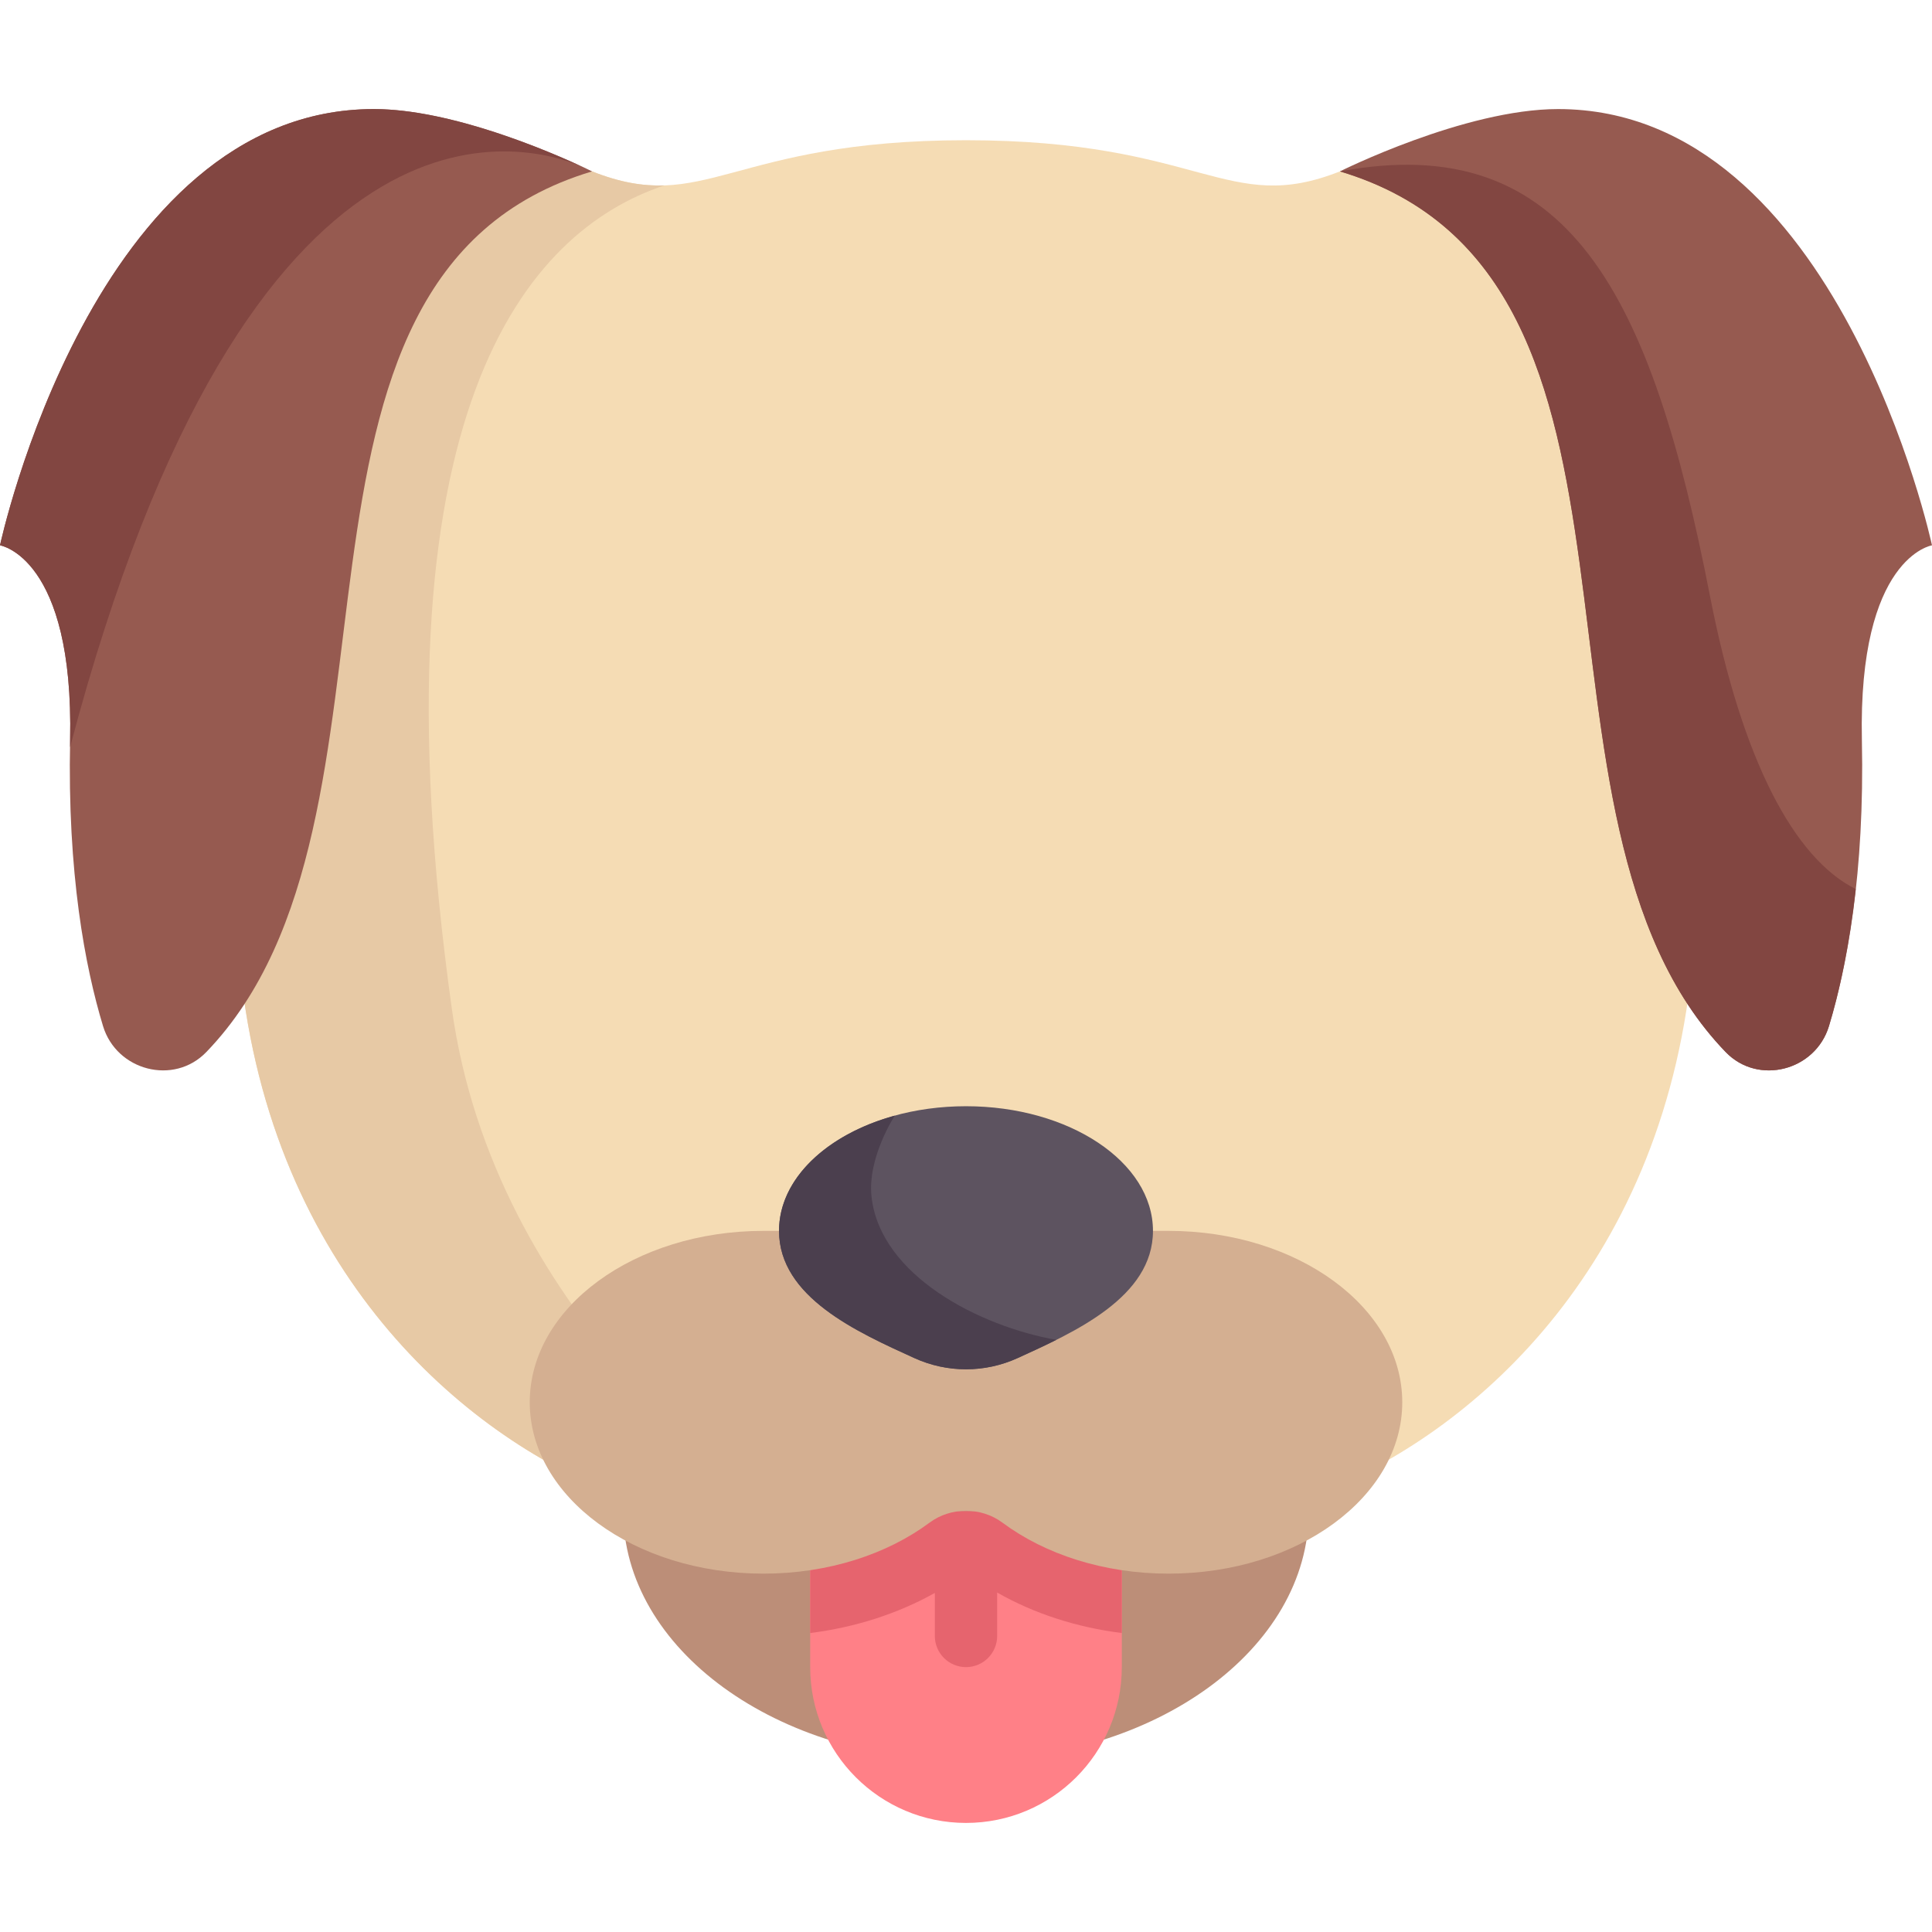
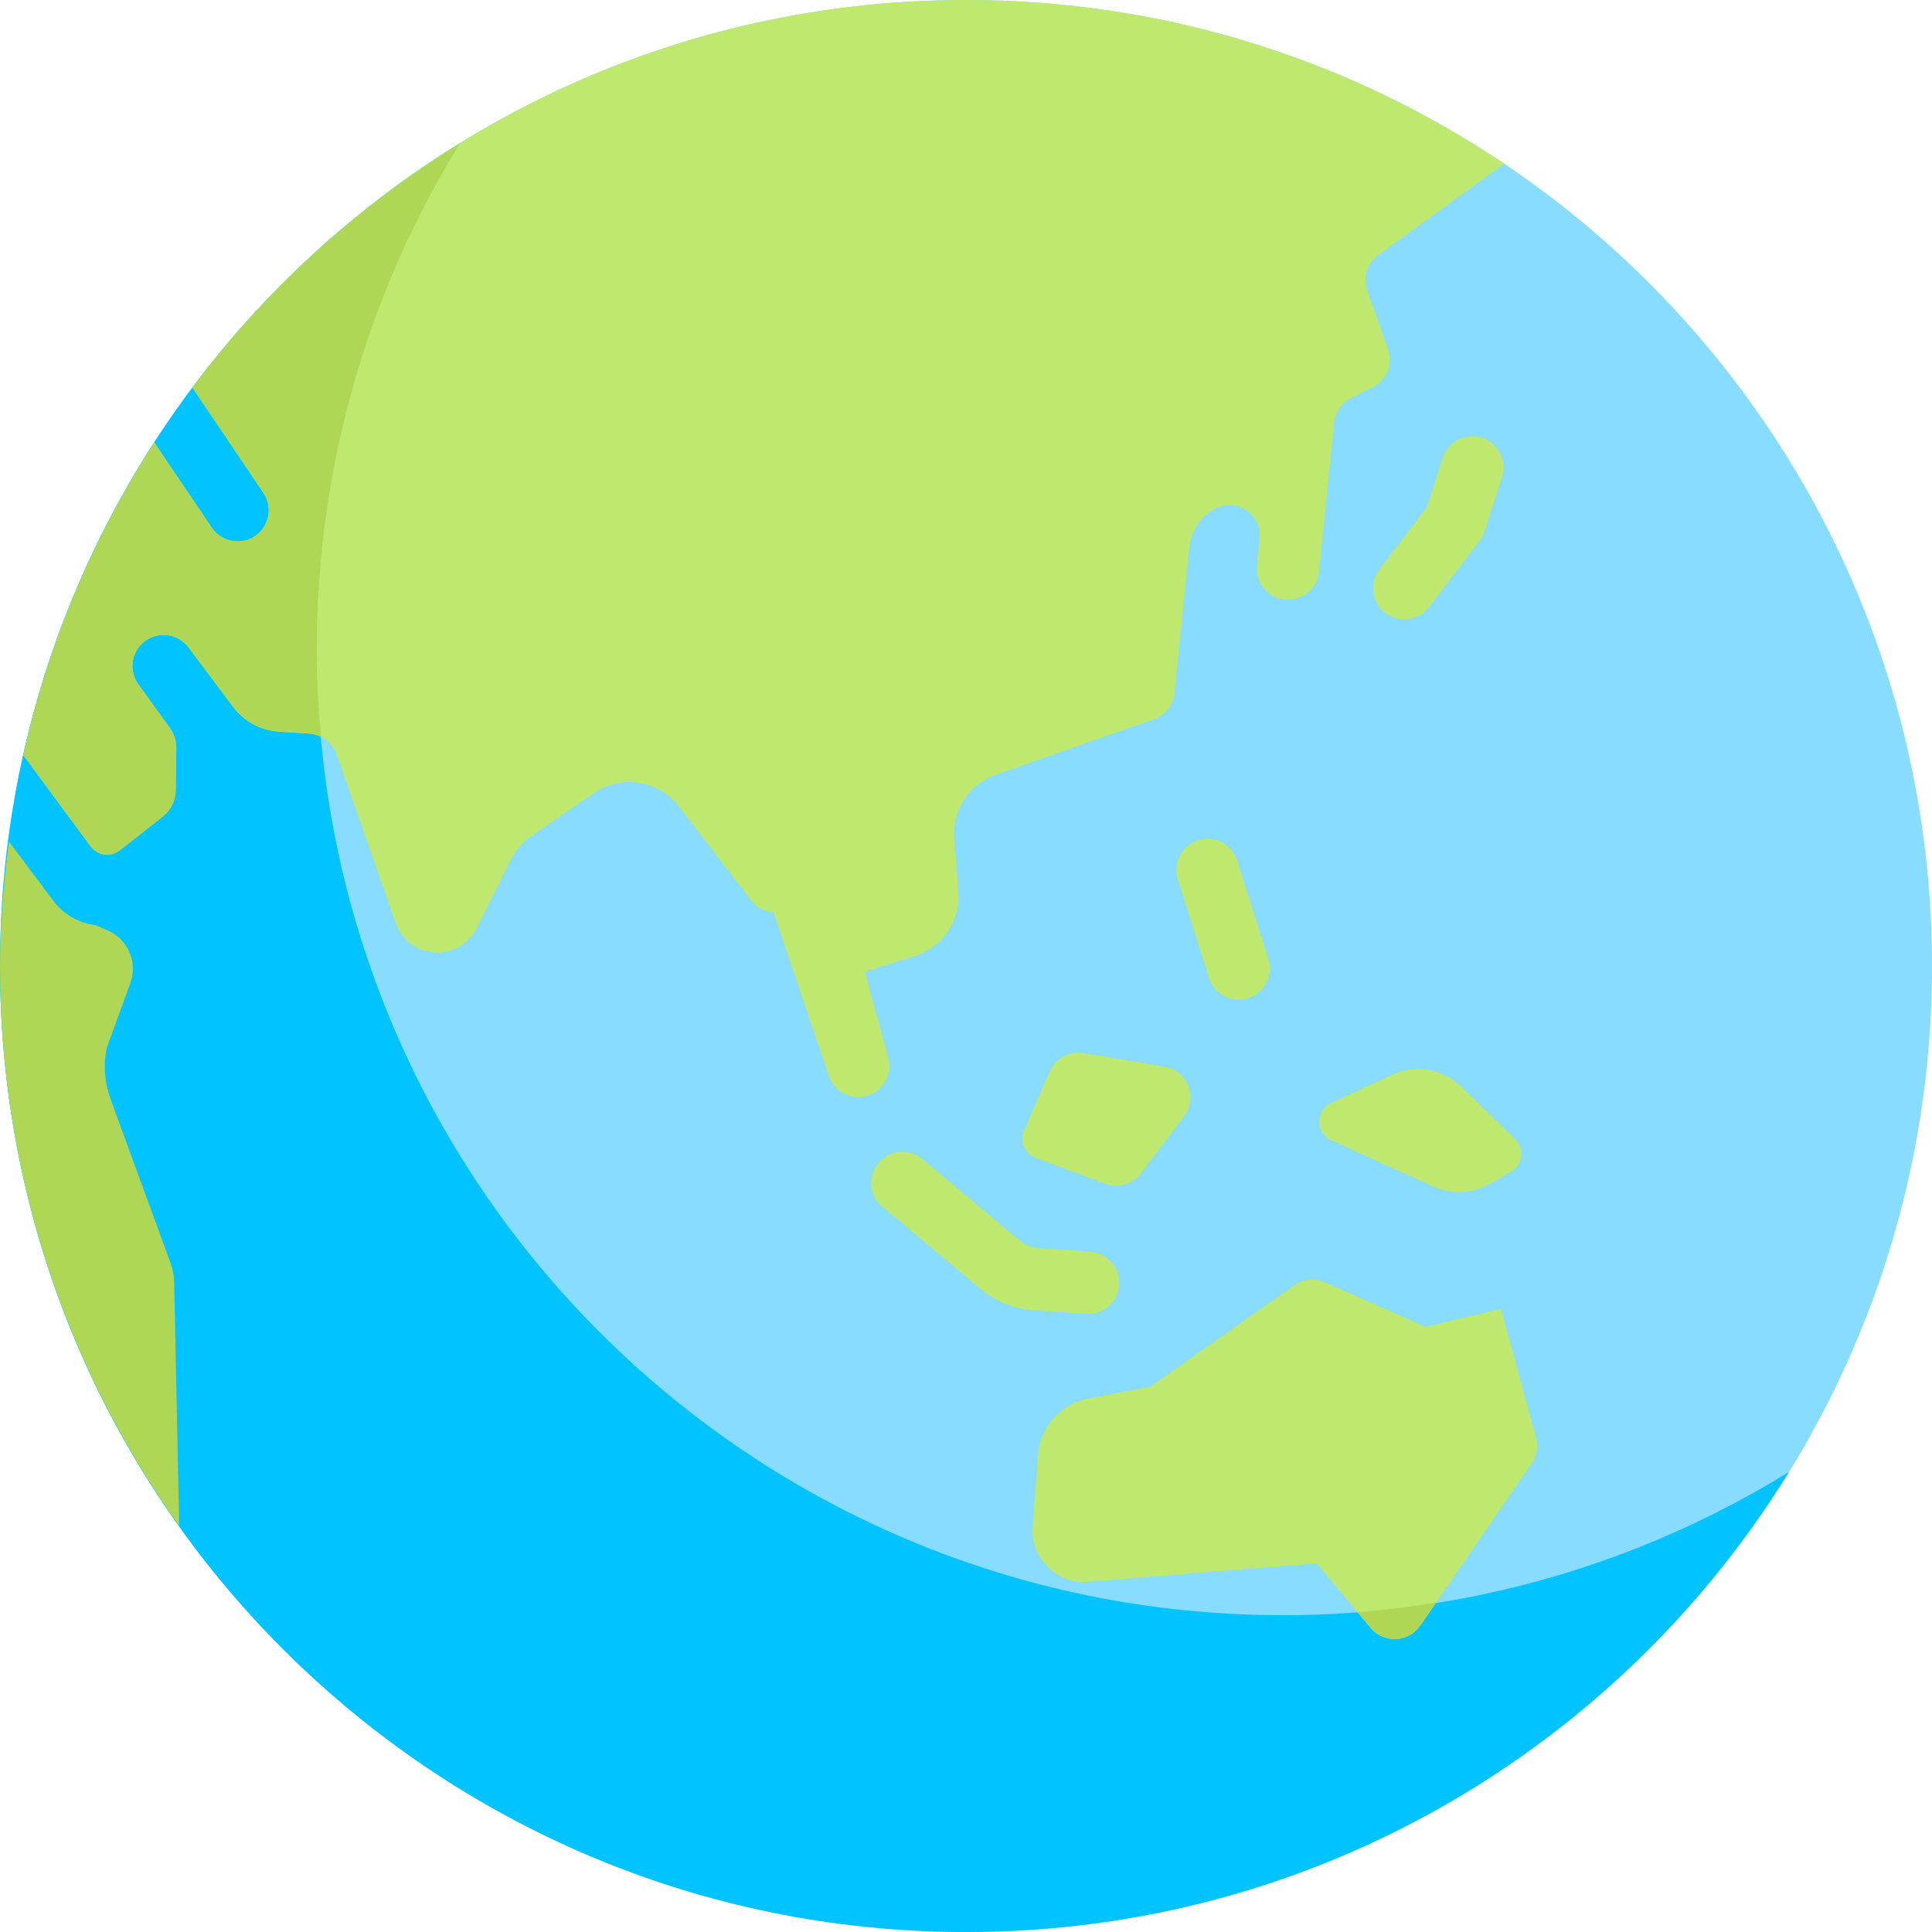
- <svg xmlns="http://www.w3.org/2000/svg" class="canvas-item cls-165-dog.svg" style="enable-background: new 0 0 512 512" name="165-dog.svg" xml:space="preserve" viewBox="0 0 512 512" y="0px" x="0px" version="1.1">
-   <path style="fill: #F5DCB4" d="M437.677,45.419h-82.581C325.161,57.29,318.525,37.161,256,37.161s-69.161,20.129-99.097,8.258  h-82.58L63.312,252.904c6.882,81.548,57.462,125.935,97.377,142.107h190.623c39.914-16.172,90.495-60.559,97.377-142.107  L437.677,45.419z" />
-   <path style="fill: #965A50" d="M355.097,45.419C448.078,73.25,397.46,216.774,457.33,278.813c8.595,8.906,23.781,4.95,27.368-6.895  c4.74-15.651,9.474-40.411,8.721-75.789C492.387,147.613,512,144.517,512,144.517S487.226,28.903,412.903,28.903  C388.129,28.903,355.097,45.419,355.097,45.419z" />
-   <path style="fill: #824641" d="M457.33,278.814c8.595,8.906,23.781,4.95,27.368-6.896c2.718-8.976,5.399-21.06,7.08-36.313  c-16.234-8.092-30.092-33.91-38.617-77.669C437.677,78.452,416,34.065,355.097,45.419C448.078,73.25,397.46,216.775,457.33,278.814z  " />
-   <path style="fill: #E7C9A5" d="M160.689,395.011h39.141c0,0-68.732-46.107-80.087-127.656  C97.654,108.712,139.7,61.247,176.067,49.135c-5.761,0.195-11.745-0.774-19.163-3.715H74.323L63.312,252.904  C70.194,334.452,120.774,378.839,160.689,395.011z" />
-   <path style="fill: #965A50" d="M156.903,45.419C63.922,73.25,114.541,216.775,54.67,278.813c-8.595,8.906-23.781,4.95-27.368-6.895  c-4.74-15.651-9.474-40.411-8.721-75.789C19.613,147.613,0,144.517,0,144.517S24.774,28.903,99.097,28.903  C123.871,28.903,156.903,45.419,156.903,45.419z" />
-   <path style="fill: #824641" d="M154.139,44.104c-8.38-3.888-34.516-15.201-55.042-15.201C24.774,28.903,0,144.517,0,144.517  s19.613,3.097,18.581,51.613c-0.014,0.648,0.005,1.231-0.005,1.872C66.097,17.715,139.119,37.773,154.139,44.104z" />
-   <ellipse style="fill: #BC8E78" ry="66.06" rx="90.84" cy="400.52" cx="256" />
-   <path style="fill: #FF8087" d="M214.71,400.516v41.29c0,22.804,18.486,41.29,41.29,41.29s41.29-18.486,41.29-41.29v-41.29H214.71z" />
-   <path style="fill: #E6646E" d="M214.71,432.768c11.941-1.496,23.208-5.129,33.032-10.622v11.402c0,4.56,3.698,8.258,8.258,8.258  s8.258-3.698,8.258-8.258v-11.507c9.729,5.552,21.026,9.225,33.032,10.73v-32.256h-82.58V432.768z" />
-   <path style="fill: #D4AF91" d="M309.677,326.194H202.323c-34.206,0-61.935,20.335-61.935,45.419s27.73,45.419,61.935,45.419  c17.225,0,32.782-5.169,43.995-13.498c2.839-2.108,6.262-3.162,9.679-3.162c3.423,0,6.846,1.053,9.685,3.162  c11.213,8.329,26.77,13.498,43.995,13.498c34.206,0,61.935-20.335,61.935-45.419C371.613,346.529,343.883,326.194,309.677,326.194z" />
-   <path style="fill: #5D5360" d="M256,293.161c27.365,0,49.548,14.789,49.548,33.032c0,17.594-20.824,26.858-35.853,33.708  c-8.712,3.971-18.68,3.971-27.392,0c-15.029-6.85-35.853-16.114-35.853-33.708C206.452,307.951,228.635,293.161,256,293.161z" />
-   <path style="fill: #4B3F4E" d="M230.968,317.161c-1.155-10.393,6.166-21.507,6.166-21.507  c-18.003,4.949-30.682,16.751-30.682,30.539c0,17.593,20.824,26.857,35.853,33.708c8.711,3.97,18.68,3.97,27.392,0  c3.232-1.473,6.732-3.069,10.235-4.824C259.613,351.484,233.29,338.065,230.968,317.161z" />
+ <svg xmlns="http://www.w3.org/2000/svg" class="canvas-item cls-118-earth-globe-2.svg" style="enable-background: new 0 0 512 512" name="118-earth-globe-2.svg" xml:space="preserve" viewBox="0 0 512 512" y="0px" x="0px" version="1.1">
+   <circle style="fill: #87DCFF" r="256" cy="256" cx="256" />
+   <path style="fill: #00C3FF" d="M339.957,428.043c-141.385,0-256-114.615-256-256c0-49.18,13.896-95.102,37.935-134.107  C48.766,83.005,0,163.795,0,256c0,141.385,114.615,256,256,256c92.205,0,172.996-48.766,218.065-121.893  C435.059,414.147,389.138,428.043,339.957,428.043z" />
+   <g>
+     <path style="fill: #BEE86E" d="M288.355,348.218c-0.202,0-0.395-0.008-0.597-0.024l-13.935-1   c-5.234-0.363-10.137-2.347-14.169-5.742l-25.823-21.669c-3.492-2.927-3.952-8.137-1.016-11.629   c2.919-3.492,8.137-3.952,11.629-1.016l25.839,21.677c1.331,1.113,2.992,1.79,4.702,1.903l13.952,1.008   c4.548,0.323,7.976,4.274,7.645,8.823C296.274,344.895,292.645,348.218,288.355,348.218z" />
+     <path style="fill: #BEE86E" d="M372.121,164.129c-1.75,0-3.508-0.556-5.008-1.702c-3.621-2.766-4.315-7.952-1.54-11.573   l12.548-16.419l4.21-13.089c1.403-4.347,6.065-6.702,10.387-5.339c4.347,1.395,6.734,6.048,5.339,10.387l-4.645,14.452   c-0.29,0.903-0.734,1.742-1.306,2.492l-13.419,17.548C377.065,163.016,374.605,164.129,372.121,164.129z" />
+     <path style="fill: #BEE86E" d="M328.258,264.944c-3.508,0-6.766-2.25-7.871-5.774l-8.258-26.145   c-1.379-4.347,1.032-8.984,5.387-10.355c4.339-1.387,8.992,1.04,10.355,5.387l8.258,26.145c1.379,4.347-1.032,8.984-5.387,10.355   C329.919,264.823,329.081,264.944,328.258,264.944z" />
+     <path style="fill: #BEE86E" d="M274.471,306.868l18.434,6.859c3.42,1.272,7.269,0.15,9.469-2.761l11.47-15.18   c3.741-4.951,0.889-12.104-5.231-13.124l-21.483-3.581c-3.735-0.622-7.415,1.375-8.928,4.846l-6.825,15.657   C270.126,302.45,271.54,305.777,274.471,306.868z" />
+     <path style="fill: #BEE86E" d="M352.835,302.206l26.913,12.233c4.83,2.196,10.422,1.937,15.029-0.696l5.656-3.232   c3.145-1.797,3.694-6.105,1.101-8.633l-14.206-13.851c-4.905-4.782-12.252-6.04-18.469-3.162l-16.058,7.434   C348.572,294.258,348.593,300.277,352.835,302.206z" />
+     <path style="fill: #BEE86E" d="M407.078,380.994l-9.315-34.155l-19.957,4.817l-26.686-11.86c-2.656-1.18-5.737-0.878-8.112,0.797   l-38.148,26.892l-16.438,3.131c-7.351,1.4-12.842,7.567-13.383,15.031l-1.375,18.973c-0.604,8.335,6.366,15.245,14.695,14.57   l60.543-4.909l14.355,17.133c3.508,4.186,10.04,3.876,13.135-0.625l29.524-42.943C407.292,385.843,407.717,383.337,407.078,380.994   z" />
+   </g>
+   <path style="fill: #AFD755" d="M34.541,260.521c2.031-5.575-0.714-11.774-6.191-14.057c-1.794-0.748-3.06-1.272-3.172-1.287  c-4.444-0.589-8.363-2.887-11.048-6.476l-11.756-15.67C0.958,233.844,0,244.8,0,256c0,55.346,17.622,106.545,47.479,148.417  l-1.315-64.458c-0.037-1.824-0.376-3.628-1.003-5.341l-15.87-43.361c-1.602-4.376-1.937-9.116-0.966-13.674L34.541,260.521z" />
+   <path style="fill: #BEE86E" d="M362.339,77.053c-1.233-3.454-0.041-7.308,2.928-9.462l33.354-24.198C357.863,15.997,308.802,0,256,0  C172.112,0,97.688,40.371,51.012,102.726l18.802,27.879c2.548,3.782,1.548,8.919-2.226,11.468c-1.419,0.952-3.024,1.411-4.613,1.411  c-2.653,0-5.258-1.274-6.855-3.637L40.908,117.29c-16.131,24.973-28.04,52.922-34.709,82.852l17.832,24.171  c1.814,2.459,5.302,2.931,7.705,1.043l11.356-8.923c2.16-1.698,3.438-4.281,3.475-7.028l0.15-11.085  c0.027-1.957-0.579-3.87-1.726-5.456l-8.33-11.51c-2.669-3.694-1.839-8.855,1.855-11.532c3.685-2.661,8.855-1.847,11.532,1.855  L61.78,187.32c2.898,3.864,7.342,6.266,12.162,6.573l7.995,0.51c3.309,0.211,6.172,2.381,7.268,5.511l15.68,44.759  c0.926,2.644,2.776,4.865,5.209,6.256c5.8,3.315,13.193,1.076,16.18-4.899l9.11-18.221c1.249-2.499,3.113-4.641,5.415-6.223  l16.62-11.426c7.234-4.973,17.095-3.418,22.448,3.54l19.162,24.91c1.438,1.869,3.605,3.034,5.957,3.202l14.488,42.865  c1.008,3.669,4.331,6.073,7.96,6.073c0.726,0,1.46-0.097,2.194-0.29c4.395-1.21,6.984-5.75,5.782-10.153l-6.235-22.755l14.086-4.438  c6.926-2.568,11.304-9.422,10.723-16.786l-1.114-14.105c-0.59-7.471,3.925-14.403,10.997-16.885l41.892-14.699  c3.021-1.06,5.157-3.77,5.481-6.954l3.946-38.669c0.429-4.204,2.849-7.948,6.506-10.065c5.732-3.319,12.811,1.257,12.14,7.846  l-0.721,7.074c-0.46,4.54,2.847,8.589,7.379,9.056c0.29,0.024,0.573,0.04,0.847,0.04c4.185,0,7.774-3.169,8.21-7.419l4.032-39.57  c0.28-2.744,1.934-5.159,4.394-6.41l5.04-2.564c4.203-1.597,6.356-6.263,4.844-10.497L362.339,77.053z" />
+   <g>
+     <path style="fill: #AFD755" d="M62.976,143.484c-2.653,0-5.258-1.274-6.855-3.637L40.908,117.29   c-16.131,24.973-28.04,52.922-34.709,82.852l17.832,24.171c1.814,2.459,5.302,2.931,7.705,1.043l11.356-8.923   c2.16-1.698,3.438-4.281,3.475-7.028l0.15-11.085c0.027-1.957-0.579-3.87-1.726-5.456l-8.33-11.51   c-2.669-3.694-1.839-8.855,1.855-11.532c3.685-2.661,8.855-1.847,11.532,1.855L61.78,187.32c2.898,3.864,7.342,6.266,12.162,6.573   l7.995,0.51c1.122,0.072,2.153,0.437,3.121,0.92c-0.692-7.673-1.102-15.427-1.102-23.281c0-49.111,13.862-94.968,37.839-133.939   C94.346,55.06,70.284,76.976,51.011,102.724l18.802,27.879c2.548,3.782,1.548,8.919-2.226,11.468   C66.169,143.024,64.565,143.484,62.976,143.484z" />
+     <path style="fill: #AFD755" d="M359.76,427.237l3.498,4.175c3.508,4.186,10.04,3.876,13.135-0.625l4.174-6.072   C373.711,425.811,366.787,426.699,359.76,427.237z" />
+   </g>
  <g />
  <g />
  <g />
  <g />
  <g />
  <g />
  <g />
  <g />
  <g />
  <g />
  <g />
  <g />
  <g />
  <g />
  <g />
</svg>
